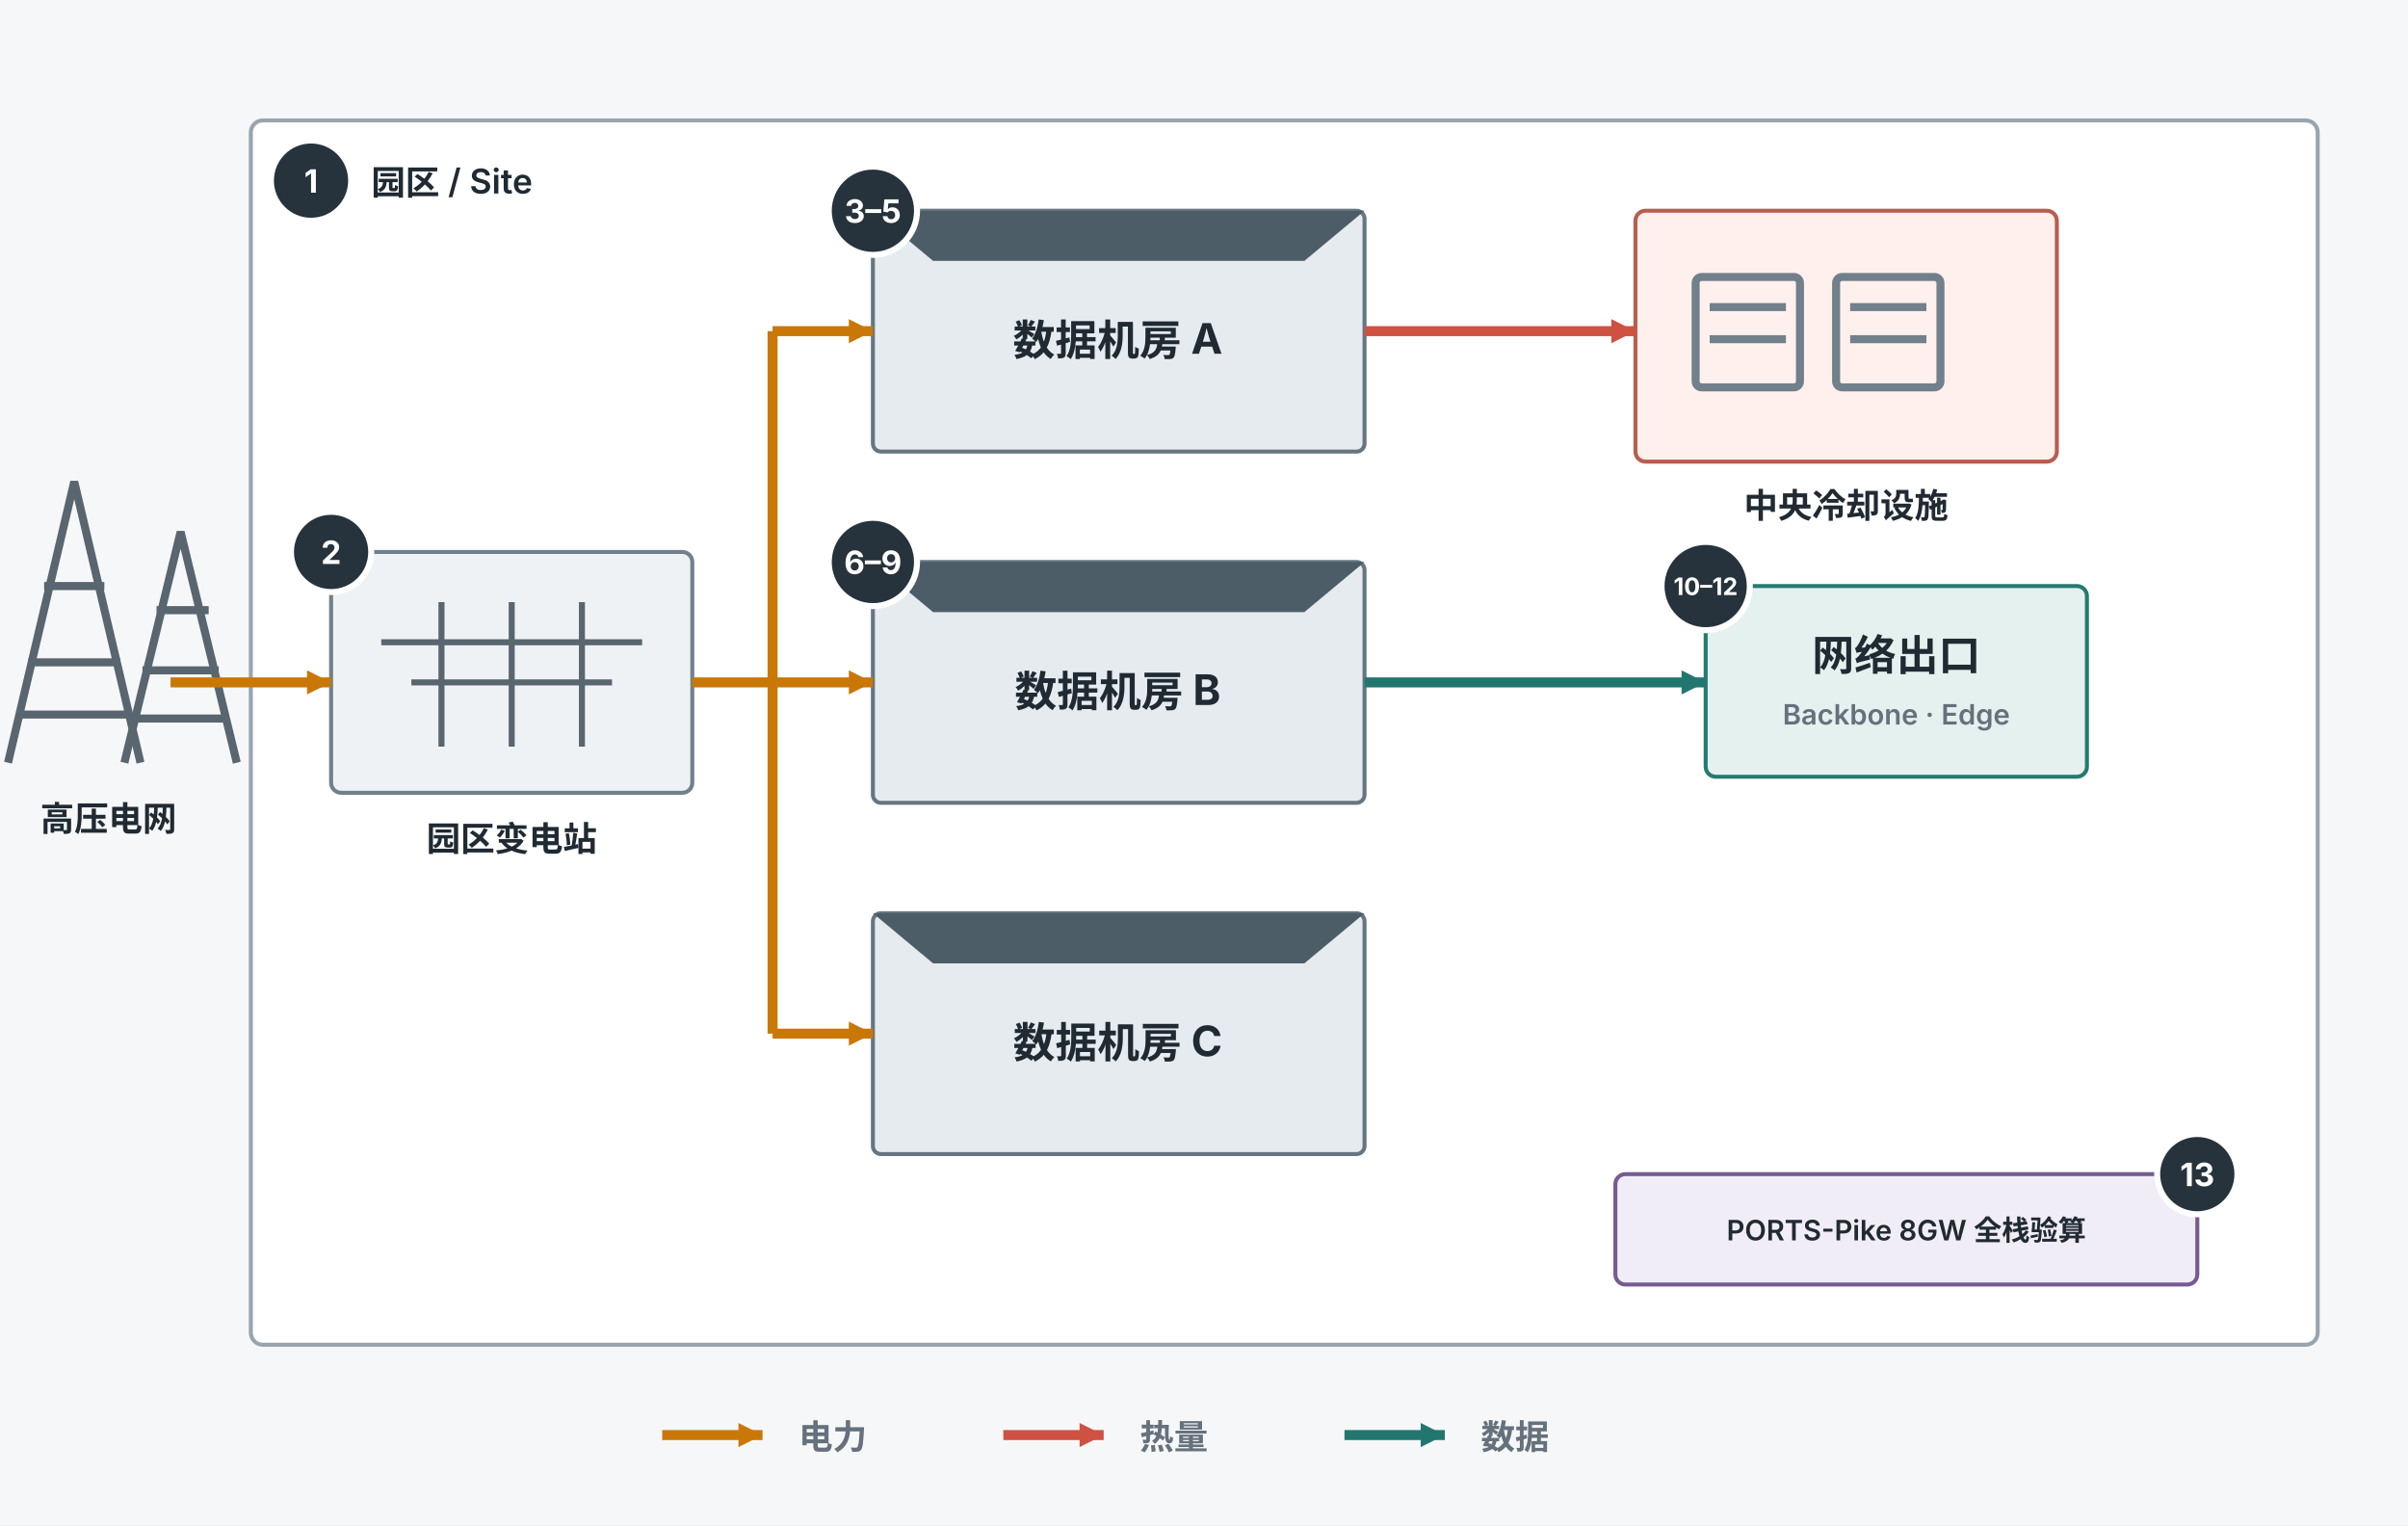
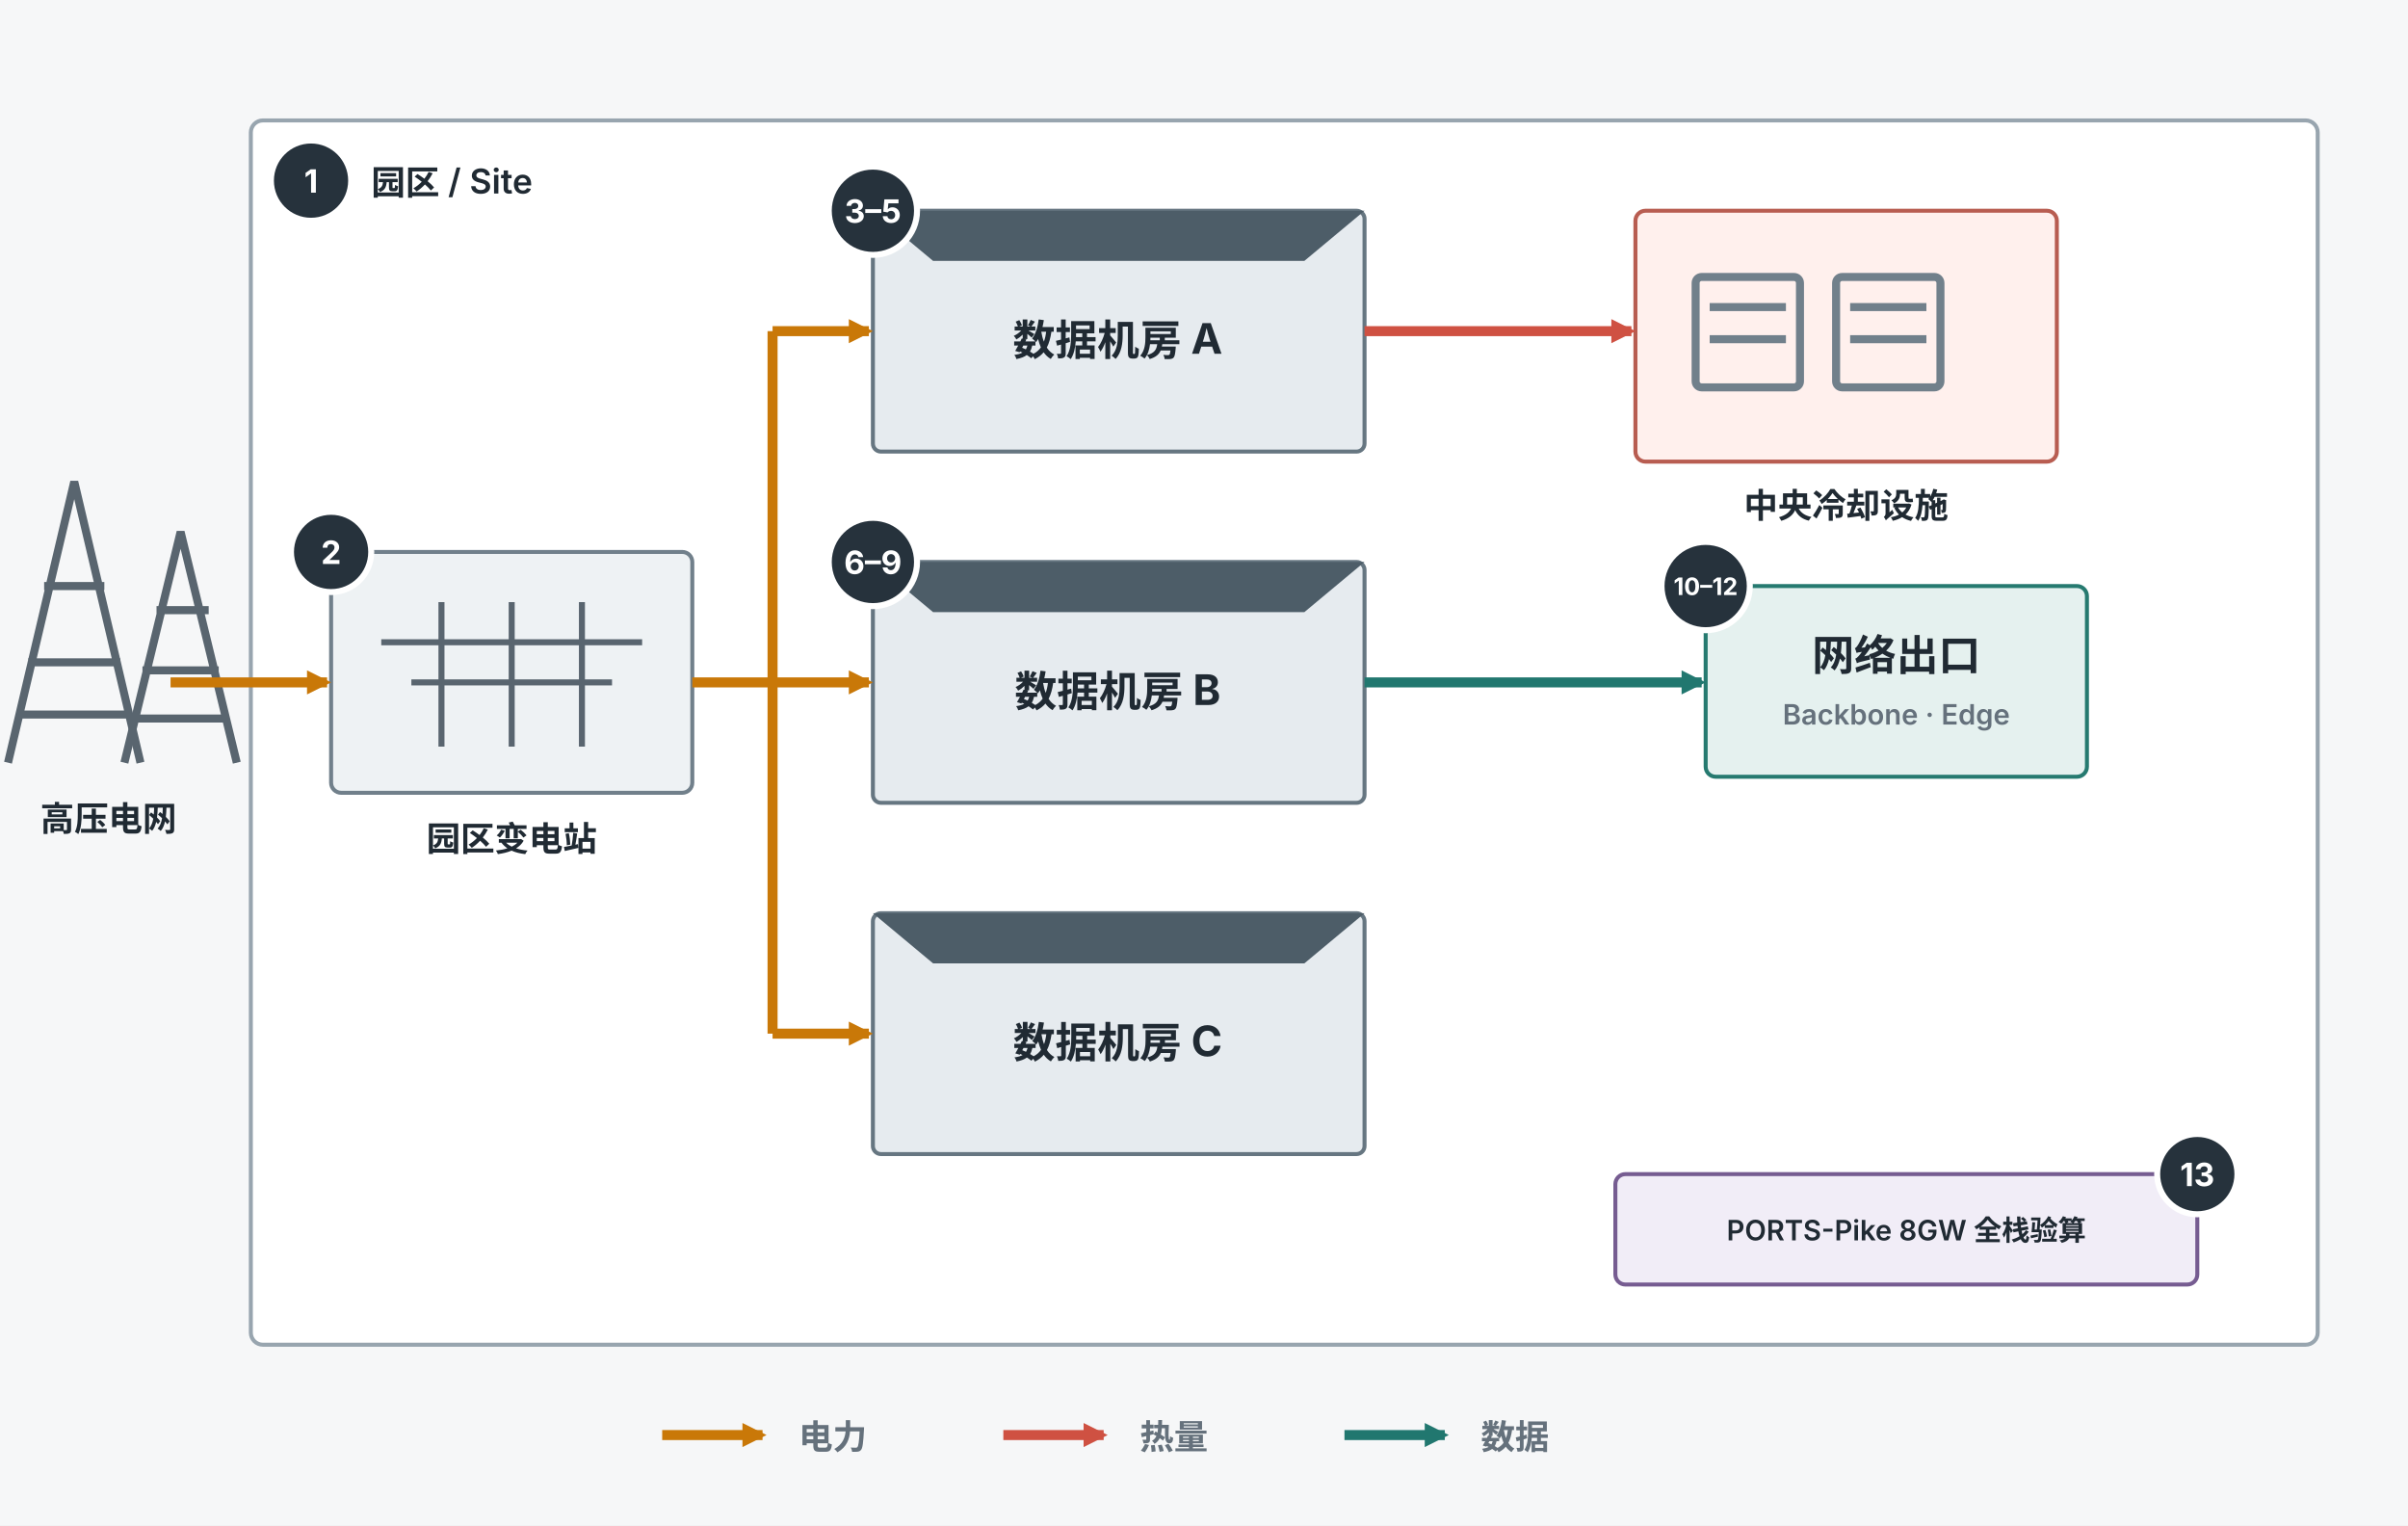
<svg xmlns="http://www.w3.org/2000/svg" width="1200" height="760" viewBox="0 0 1200 760" role="img" aria-labelledby="title desc">
  <defs>
-     <marker id="power-arrow" markerWidth="12" markerHeight="12" refX="12" refY="6" orient="auto" markerUnits="userSpaceOnUse">
+     <marker id="power-arrow" markerWidth="12" markerHeight="12" refX="10" refY="6" orient="auto" markerUnits="userSpaceOnUse">
      <path d="M0 0L12 6L0 12Z" fill="#c97808" />
    </marker>
-     <marker id="heat-arrow" markerWidth="12" markerHeight="12" refX="12" refY="6" orient="auto" markerUnits="userSpaceOnUse">
+     <marker id="heat-arrow" markerWidth="12" markerHeight="12" refX="10" refY="6" orient="auto" markerUnits="userSpaceOnUse">
      <path d="M0 0L12 6L0 12Z" fill="#cf5142" />
    </marker>
-     <marker id="data-arrow" markerWidth="12" markerHeight="12" refX="12" refY="6" orient="auto" markerUnits="userSpaceOnUse">
+     <marker id="data-arrow" markerWidth="12" markerHeight="12" refX="10" refY="6" orient="auto" markerUnits="userSpaceOnUse">
      <path d="M0 0L12 6L0 12Z" fill="#21776f" />
    </marker>
    <style>
      .bg{fill:#f6f7f8}.campus{fill:#fff;stroke:#98a5af;stroke-width:2}.building{fill:#e6ebef;stroke:#667681;stroke-width:2}.roof{fill:#4d5d68}.utility{fill:#eef2f4;stroke:#71808b;stroke-width:2}.cooling{fill:#fff0ed;stroke:#b85d51;stroke-width:2}.network{fill:#e5f1ef;stroke:#267a70;stroke-width:2}.case{fill:#f1edf7;stroke:#765c91;stroke-width:2}
      .ink{fill:#202a33}.muted{fill:#65717c}.label{font-family:-apple-system,BlinkMacSystemFont,"Segoe UI",sans-serif;font-size:21px;font-weight:700}.minor{font-family:-apple-system,BlinkMacSystemFont,"Segoe UI",sans-serif;font-size:17px;font-weight:600}.tiny{font-family:-apple-system,BlinkMacSystemFont,"Segoe UI",sans-serif;font-size:14px;font-weight:600}.center{text-anchor:middle}
      .power{fill:none;stroke:#c97808;stroke-width:5;stroke-linecap:butt;stroke-linejoin:round}.heat{fill:none;stroke:#cf5142;stroke-width:5;stroke-linecap:butt;stroke-linejoin:round}.data{fill:none;stroke:#21776f;stroke-width:5;stroke-linecap:butt;stroke-linejoin:round}.marker{fill:#26323c;stroke:#fff;stroke-width:3}.num{fill:#fff;font-family:-apple-system,BlinkMacSystemFont,"Segoe UI",sans-serif;font-size:16px;font-weight:700;text-anchor:middle;dominant-baseline:middle}.num-wide{font-size:12px}
    </style>
  </defs>
  <rect class="bg" width="1200" height="760" />
  <rect class="campus" x="125" y="60" width="1030" height="610" rx="6" />
  <circle class="marker" cx="155" cy="90" r="20" />
  <text class="num" x="155" y="90">1</text>
  <text class="minor ink" x="185" y="97">园区 / Site</text>
  <g transform="translate(-20 0)" stroke="#59656f" stroke-width="4" fill="none">
    <path d="M24 380L57 240L90 380M34 330H80M29 356H85M42 292H72" />
    <path d="M82 380L110 265L138 380M91 334H129M87 358H133M98 304H124" />
  </g>
  <text class="minor ink center" x="54" y="414">高压电网</text>
  <rect class="utility" x="165" y="275" width="180" height="120" rx="5" />
  <circle class="marker" cx="165" cy="275" r="20" />
  <text class="num" x="165" y="275">2</text>
  <g stroke="#59656f" stroke-width="3" fill="none">
    <path d="M190 320H320M205 340H305M220 300V372M255 300V372M290 300V372" />
  </g>
  <text class="minor ink center" x="255" y="424">园区变电站</text>
  <g>
    <rect class="building" x="435" y="105" width="245" height="120" rx="4" />
    <path class="roof" d="M435 105H680L650 130H465Z" />
    <text class="label ink center" x="557" y="177">数据机房 A</text>
    <circle class="marker" cx="435" cy="105" r="22" />
    <text class="num" x="435" y="105">3–5</text>
  </g>
  <g>
    <rect class="building" x="435" y="280" width="245" height="120" rx="4" />
    <path class="roof" d="M435 280H680L650 305H465Z" />
    <text class="label ink center" x="557" y="352">数据机房 B</text>
    <circle class="marker" cx="435" cy="280" r="22" />
    <text class="num" x="435" y="280">6–9</text>
  </g>
  <g>
    <rect class="building" x="435" y="455" width="245" height="120" rx="4" />
    <path class="roof" d="M435 455H680L650 480H465Z" />
    <text class="label ink center" x="557" y="527">数据机房 C</text>
  </g>
  <rect class="cooling" x="815" y="105" width="210" height="125" rx="5" />
  <g stroke="#71808b" stroke-width="4" fill="none">
    <rect x="845" y="138" width="52" height="55" rx="3" />
    <rect x="915" y="138" width="52" height="55" rx="3" />
    <path d="M852 153H890M852 169H890M922 153H960M922 169H960" />
  </g>
  <text class="minor ink center" x="920" y="258">中央冷却设施</text>
  <rect class="network" x="850" y="292" width="190" height="95" rx="5" />
  <text class="label ink center" x="945" y="334">网络出口</text>
  <text class="tiny muted center" x="945" y="361">Backbone · Edge</text>
  <circle class="marker" cx="850" cy="292" r="22" />
  <text class="num num-wide" x="850" y="292">10–12</text>
  <rect class="case" x="805" y="585" width="290" height="55" rx="5" />
  <text class="tiny ink center" x="950" y="618">PORTS-Pike 8GW 全栈验算</text>
  <circle class="marker" cx="1095" cy="585" r="20" />
  <text class="num" x="1095" y="585">13</text>
-   <path class="power" d="M85 340H165" marker-end="url(#power-arrow)" />
-   <path class="power" d="M345 340H435" marker-end="url(#power-arrow)" />
+   <path class="power" d="M85 340H163" marker-end="url(#power-arrow)" />
+   <path class="power" d="M345 340H433" marker-end="url(#power-arrow)" />
  <path class="power" d="M385 165V515" />
-   <path class="power" d="M385 165H435" marker-end="url(#power-arrow)" />
-   <path class="power" d="M385 515H435" marker-end="url(#power-arrow)" />
-   <path class="heat" d="M680 165H815" marker-end="url(#heat-arrow)" />
-   <path class="data" d="M680 340H850" marker-end="url(#data-arrow)" />
+   <path class="power" d="M385 165H433" marker-end="url(#power-arrow)" />
+   <path class="power" d="M385 515H433" marker-end="url(#power-arrow)" />
+   <path class="heat" d="M680 165H813" marker-end="url(#heat-arrow)" />
+   <path class="data" d="M680 340H848" marker-end="url(#data-arrow)" />
  <line class="power" x1="330" y1="715" x2="380" y2="715" marker-end="url(#power-arrow)" />
  <text class="minor muted" x="398" y="722">电力</text>
  <line class="heat" x1="500" y1="715" x2="550" y2="715" marker-end="url(#heat-arrow)" />
  <text class="minor muted" x="568" y="722">热量</text>
  <line class="data" x1="670" y1="715" x2="720" y2="715" marker-end="url(#data-arrow)" />
  <text class="minor muted" x="738" y="722">数据</text>
</svg>
